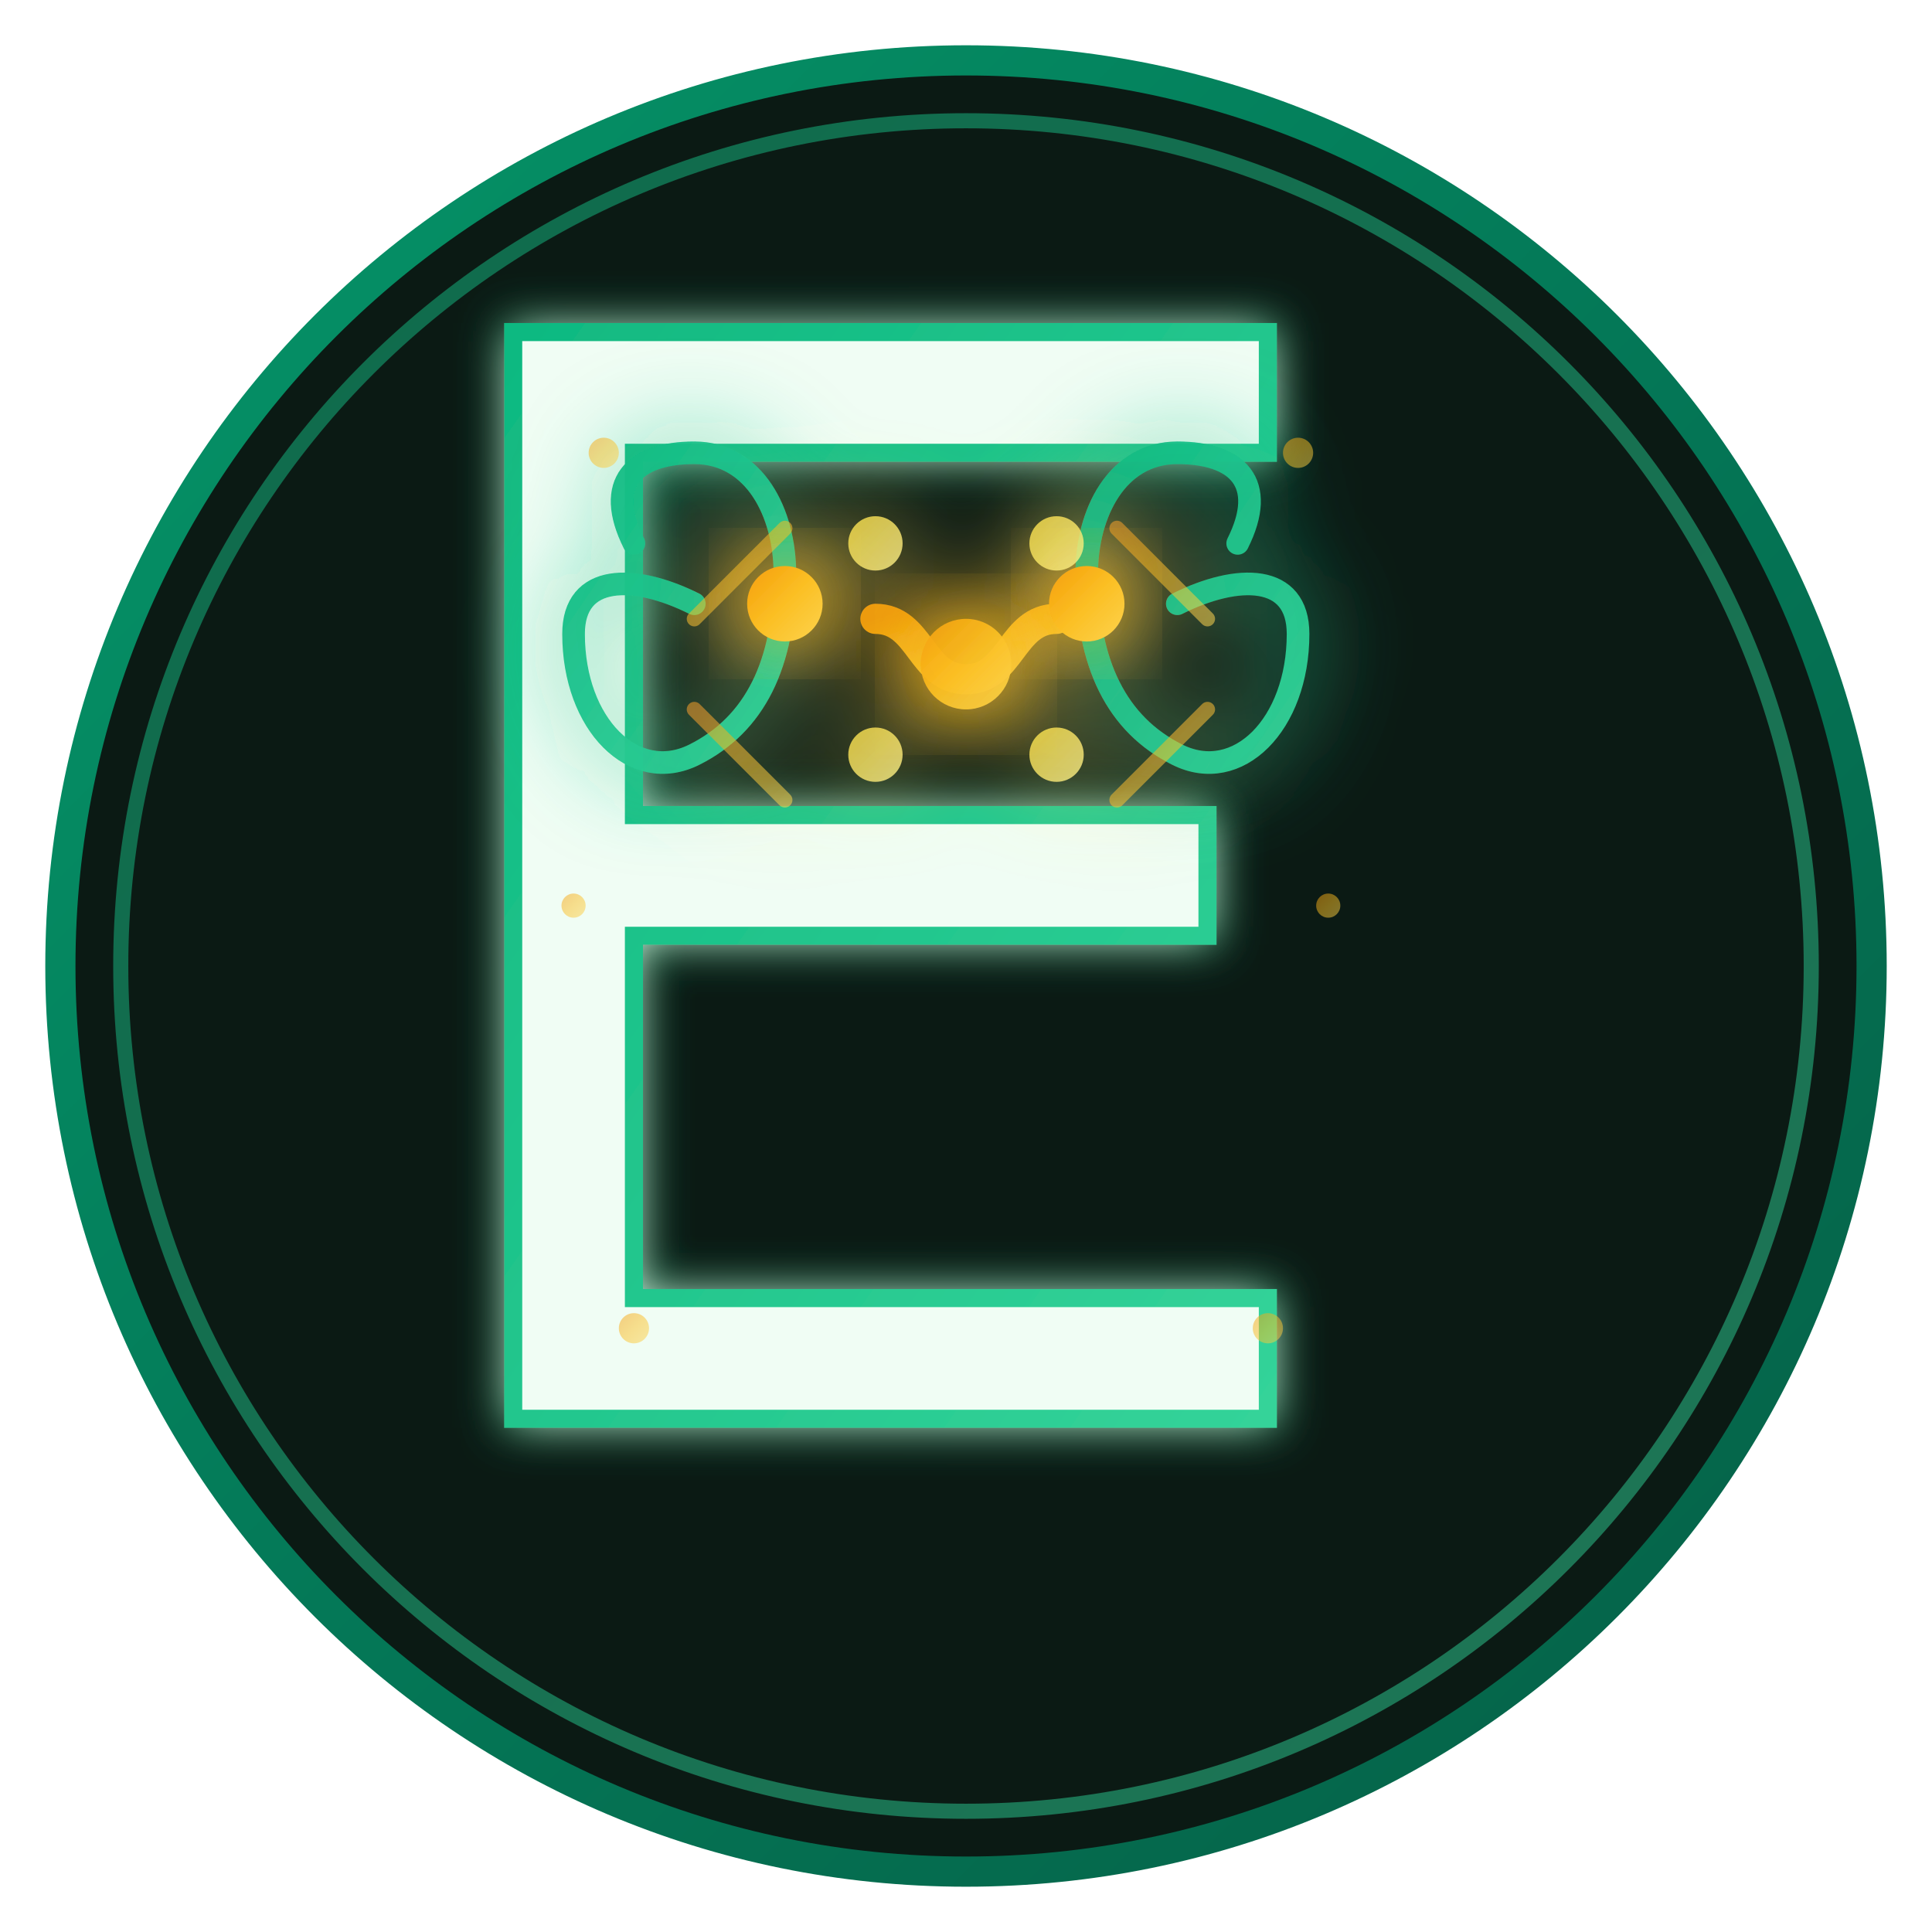
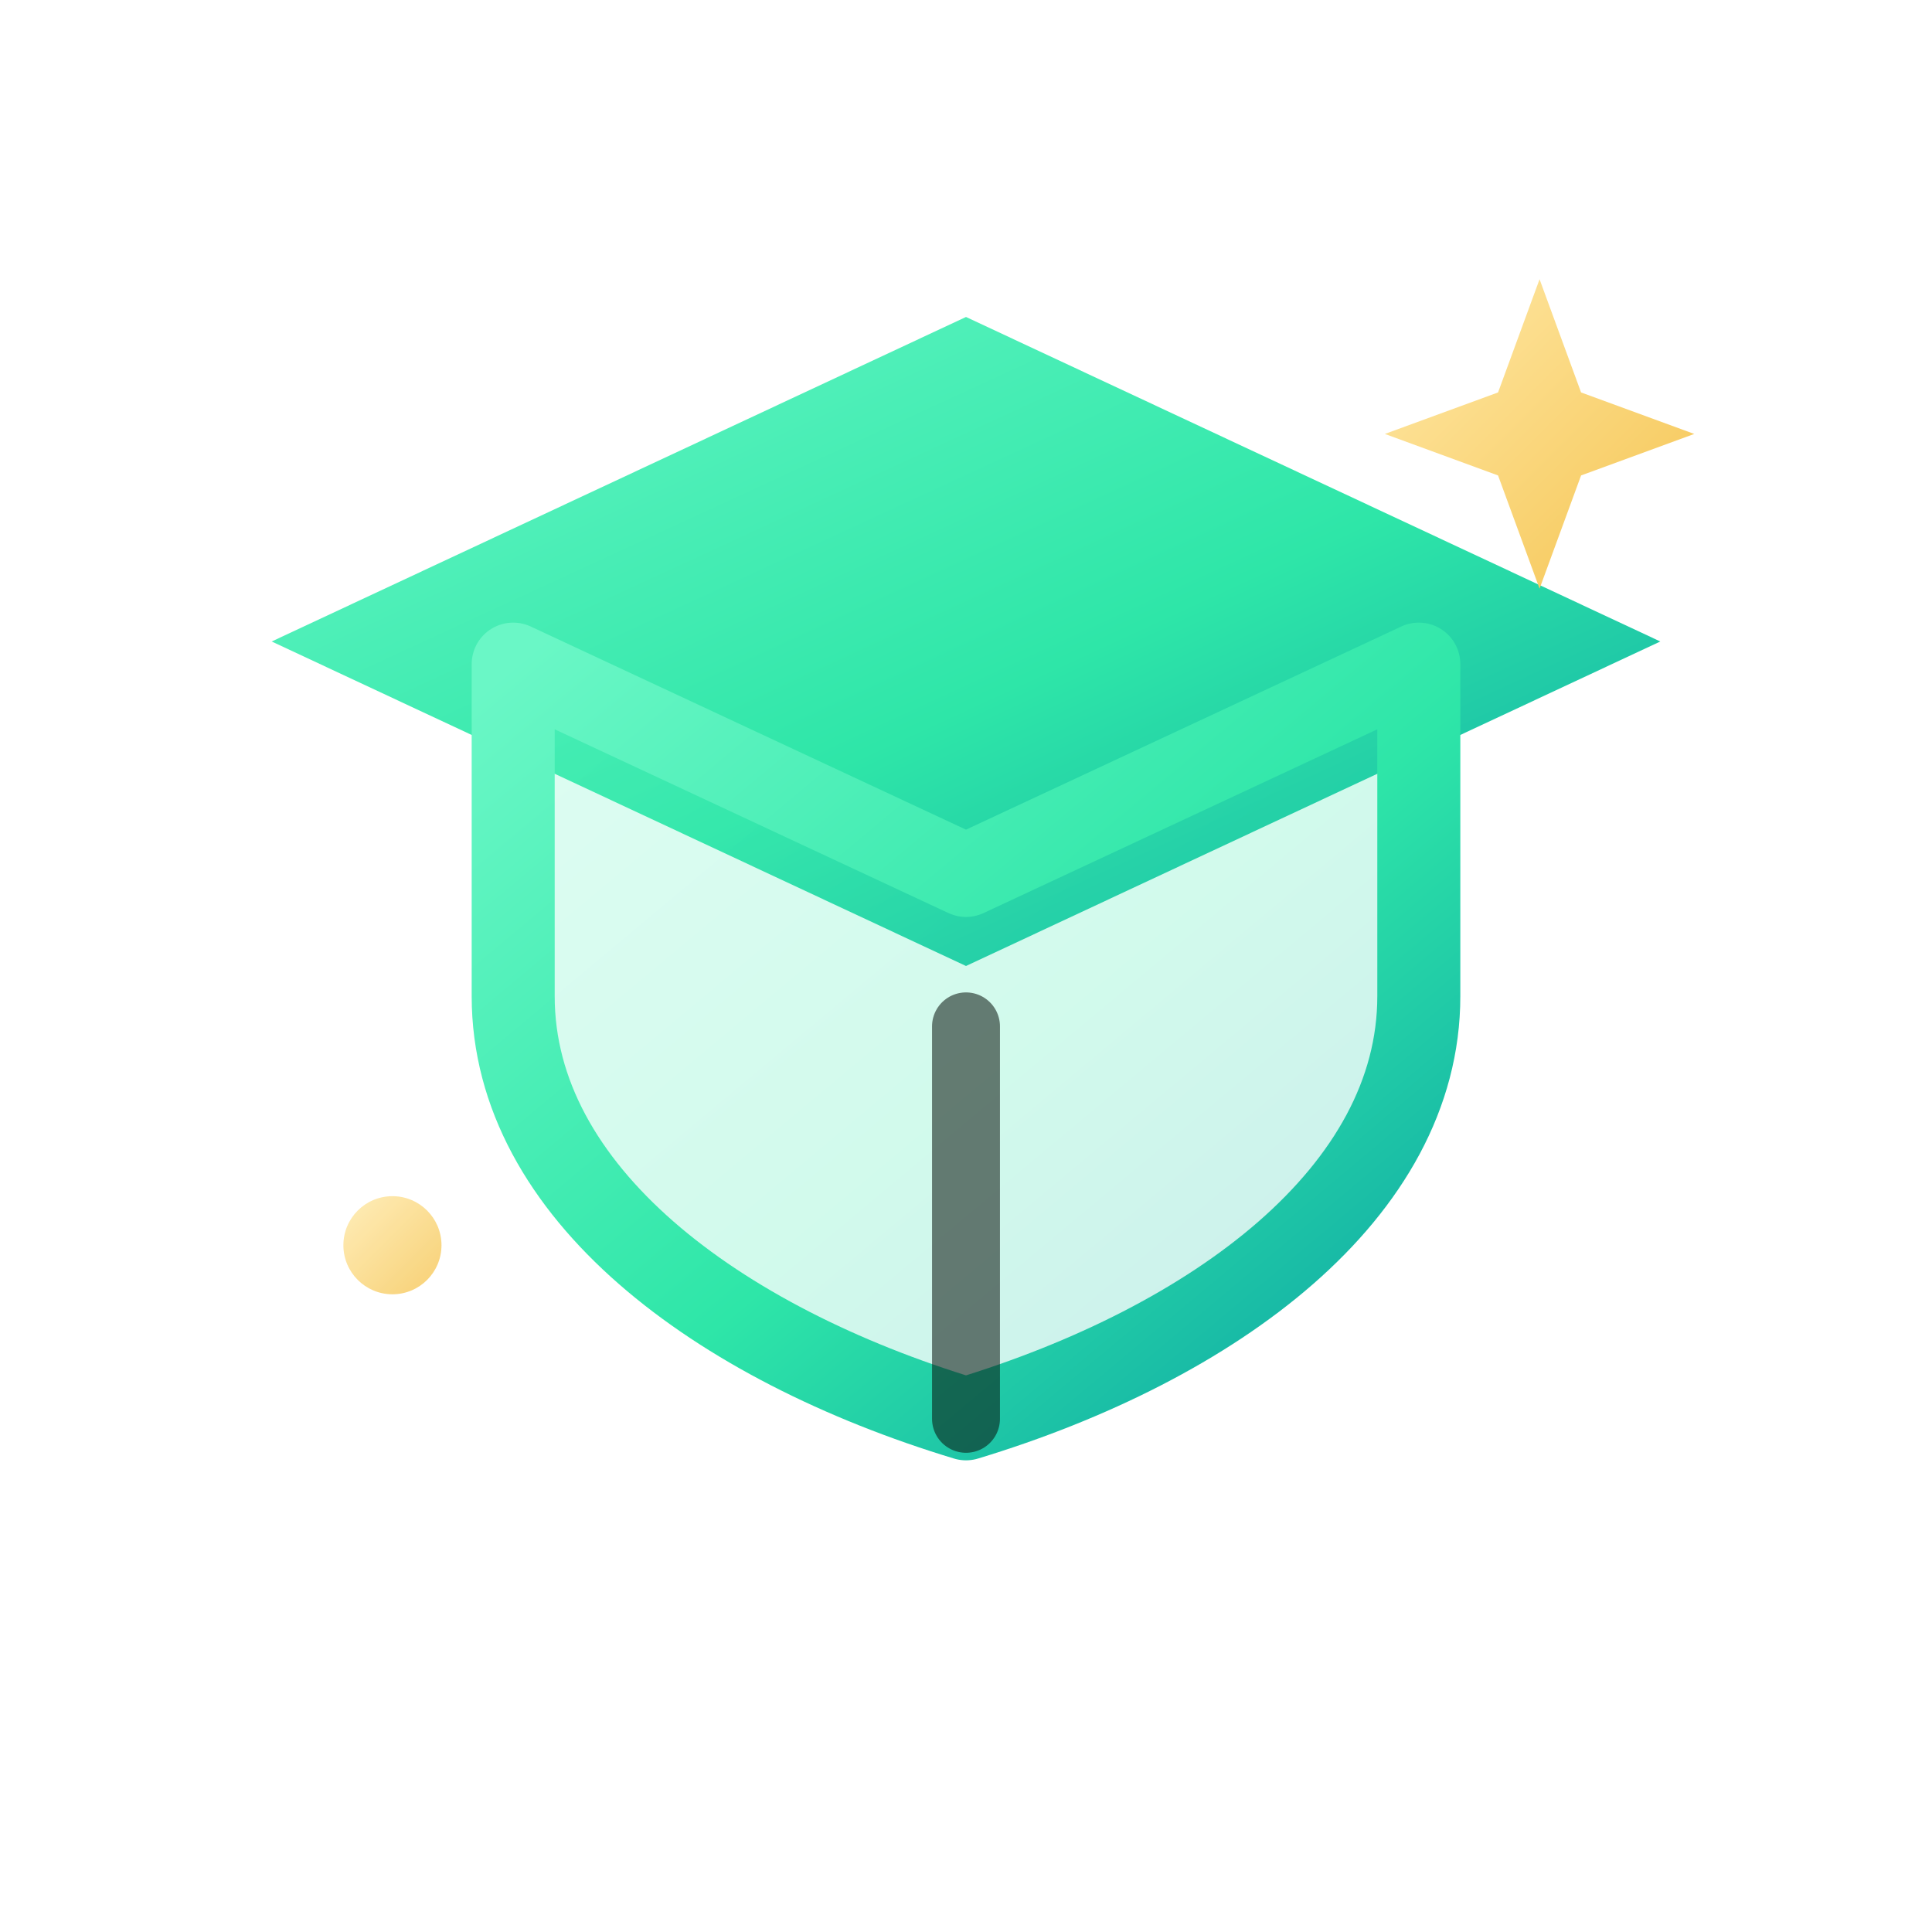
- <svg xmlns="http://www.w3.org/2000/svg" viewBox="0 0 128 128" width="128" height="128">
+ <svg xmlns="http://www.w3.org/2000/svg" viewBox="0 0 512 512" role="img" aria-label="ExamPadi">
  <defs>
-     <linearGradient id="emeraldDeep" x1="0%" y1="0%" x2="100%" y2="100%">
-       <stop offset="0%" stop-color="#059669" />
-       <stop offset="50%" stop-color="#047857" />
-       <stop offset="100%" stop-color="#065f46" />
+     <linearGradient id="mint" x1="0" y1="0" x2="1" y2="1">
+       <stop offset="0" stop-color="#6AF7C6" />
+       <stop offset="0.55" stop-color="#2EE6A8" />
+       <stop offset="1" stop-color="#0EA5A5" />
    </linearGradient>
-     <linearGradient id="emeraldGlow" x1="0%" y1="0%" x2="100%" y2="100%">
-       <stop offset="0%" stop-color="#10b981" />
-       <stop offset="100%" stop-color="#34d399" />
+     <linearGradient id="gold" x1="0" y1="0" x2="1" y2="1">
+       <stop offset="0" stop-color="#FFE9A8" />
+       <stop offset="1" stop-color="#F5C451" />
    </linearGradient>
-     <linearGradient id="goldWarm" x1="0%" y1="0%" x2="100%" y2="100%">
-       <stop offset="0%" stop-color="#f59e0b" />
-       <stop offset="50%" stop-color="#fbbf24" />
-       <stop offset="100%" stop-color="#fcd34d" />
-     </linearGradient>
-     <linearGradient id="goldSubtle" x1="0%" y1="0%" x2="100%" y2="100%">
-       <stop offset="0%" stop-color="#fde047" />
-       <stop offset="100%" stop-color="#fef08a" />
-     </linearGradient>
-     <filter id="innerGlow" x="-50%" y="-50%" width="200%" height="200%">
-       <feGaussianBlur stdDeviation="1.5" result="blur" />
-       <feComposite in="SourceGraphic" in2="blur" operator="over" />
-     </filter>
-     <filter id="outerGlow" x="-50%" y="-50%" width="200%" height="200%">
-       <feGaussianBlur stdDeviation="3" result="blur" />
-       <feMerge>
-         <feMergeNode in="blur" />
-         <feMergeNode in="SourceGraphic" />
-       </feMerge>
-     </filter>
-     <filter id="depth" x="-20%" y="-20%" width="140%" height="140%">
-       <feGaussianBlur in="SourceAlpha" stdDeviation="2" result="blur" />
-       <feOffset dx="1" dy="2" result="offsetBlur" />
-       <feSpecularLighting surfaceScale="3" specularConstant="0.5" specularExponent="10" lighting-color="#ffffff" result="specOut">
-         <fePointLight x="64" y="30" z="80" />
-       </feSpecularLighting>
-       <feComposite in="specOut" in2="SourceAlpha" operator="in" result="specOut" />
-       <feComposite in="SourceGraphic" in2="specOut" operator="arithmetic" k1="0" k2="1" k3="1" k4="0" />
-     </filter>
  </defs>
-   <circle cx="64" cy="64" r="60" fill="#0b1a14" stroke="url(#emeraldDeep)" stroke-width="2" />
-   <circle cx="64" cy="64" r="56" fill="none" stroke="url(#emeraldGlow)" stroke-width="1" opacity="0.5" />
-   <g filter="url(#innerGlow)">
-     <path d="M34 22 L84 22 L84 30 L42 30 L42 54 L80 54 L80 62 L42 62 L42 86 L84 86 L84 94 L34 94 Z" fill="#f0fdf4" stroke="url(#emeraldGlow)" stroke-width="1.2" />
-   </g>
-   <g filter="url(#outerGlow)">
-     <path d="M46 40 C42 38, 38 38, 38 42 C38 48, 42 52, 46 50 C50 48, 52 44, 52 38 C52 34, 50 30, 46 30 C42 30, 40 32, 42 36" fill="none" stroke="url(#emeraldGlow)" stroke-width="1.5" stroke-linecap="round" stroke-linejoin="round" opacity="0.95" />
-     <path d="M78 40 C82 38, 86 38, 86 42 C86 48, 82 52, 78 50 C74 48, 72 44, 72 38 C72 34, 74 30, 78 30 C82 30, 84 32, 82 36" fill="none" stroke="url(#emeraldGlow)" stroke-width="1.5" stroke-linecap="round" stroke-linejoin="round" opacity="0.95" />
-     <path d="M58 41 C61 41, 61 45, 64 45 C67 45, 67 41, 70 41" fill="none" stroke="url(#goldWarm)" stroke-width="2" stroke-linecap="round" opacity="0.95" />
-     <g stroke="url(#goldWarm)" stroke-width="1" stroke-linecap="round" opacity="0.9">
-       <path d="M50 40 L74 40" stroke-dasharray="3,2" />
-       <path d="M50 48 L74 48" stroke-dasharray="3,2" />
-       <path d="M56 34 L56 54" stroke-dasharray="2,3" opacity="0.7" />
-       <path d="M68 34 L68 54" stroke-dasharray="2,3" opacity="0.7" />
-       <path d="M46 41 L52 35" opacity="0.6" />
-       <path d="M80 41 L74 35" opacity="0.6" />
-       <path d="M46 47 L52 53" opacity="0.6" />
-       <path d="M80 47 L74 53" opacity="0.6" />
-     </g>
-     <circle cx="52" cy="40" r="2.5" fill="url(#goldWarm)" opacity="1" filter="url(#outerGlow)" />
-     <circle cx="72" cy="40" r="2.5" fill="url(#goldWarm)" opacity="1" filter="url(#outerGlow)" />
-     <circle cx="64" cy="44" r="3" fill="url(#goldWarm)" opacity="0.95" filter="url(#outerGlow)" />
-     <circle cx="58" cy="36" r="1.8" fill="url(#goldSubtle)" opacity="0.8" />
-     <circle cx="70" cy="36" r="1.8" fill="url(#goldSubtle)" opacity="0.8" />
-     <circle cx="58" cy="50" r="1.8" fill="url(#goldSubtle)" opacity="0.8" />
-     <circle cx="70" cy="50" r="1.8" fill="url(#goldSubtle)" opacity="0.8" />
-   </g>
-   <g opacity="0.5" fill="url(#goldWarm)">
-     <circle cx="40" cy="30" r="1" />
-     <circle cx="86" cy="30" r="1" />
-     <circle cx="38" cy="60" r="0.8" />
-     <circle cx="88" cy="60" r="0.8" />
-     <circle cx="42" cy="88" r="1" />
-     <circle cx="84" cy="88" r="1" />
-   </g>
+   <path d="M256 84 72 170l184 86 184-86z" fill="url(#mint)" />
+   <path d="M256 232 136 176v88c0 52 54 92 120 112 66-20 120-60 120-112v-88z" fill="url(#mint)" opacity=".22" />
+   <path d="M256 232 136 176v88c0 52 54 92 120 112 66-20 120-60 120-112v-88z" fill="none" stroke="url(#mint)" stroke-width="22" stroke-linejoin="round" />
+   <path d="M256 272v104" stroke="#07120C" stroke-width="18" stroke-linecap="round" opacity=".55" />
+   <path d="M408 74l11 30 30 11-30 11-11 30-11-30-30-11 30-11z" fill="url(#gold)" />
+   <circle cx="104" cy="330" r="13" fill="url(#gold)" opacity=".8" />
</svg>
